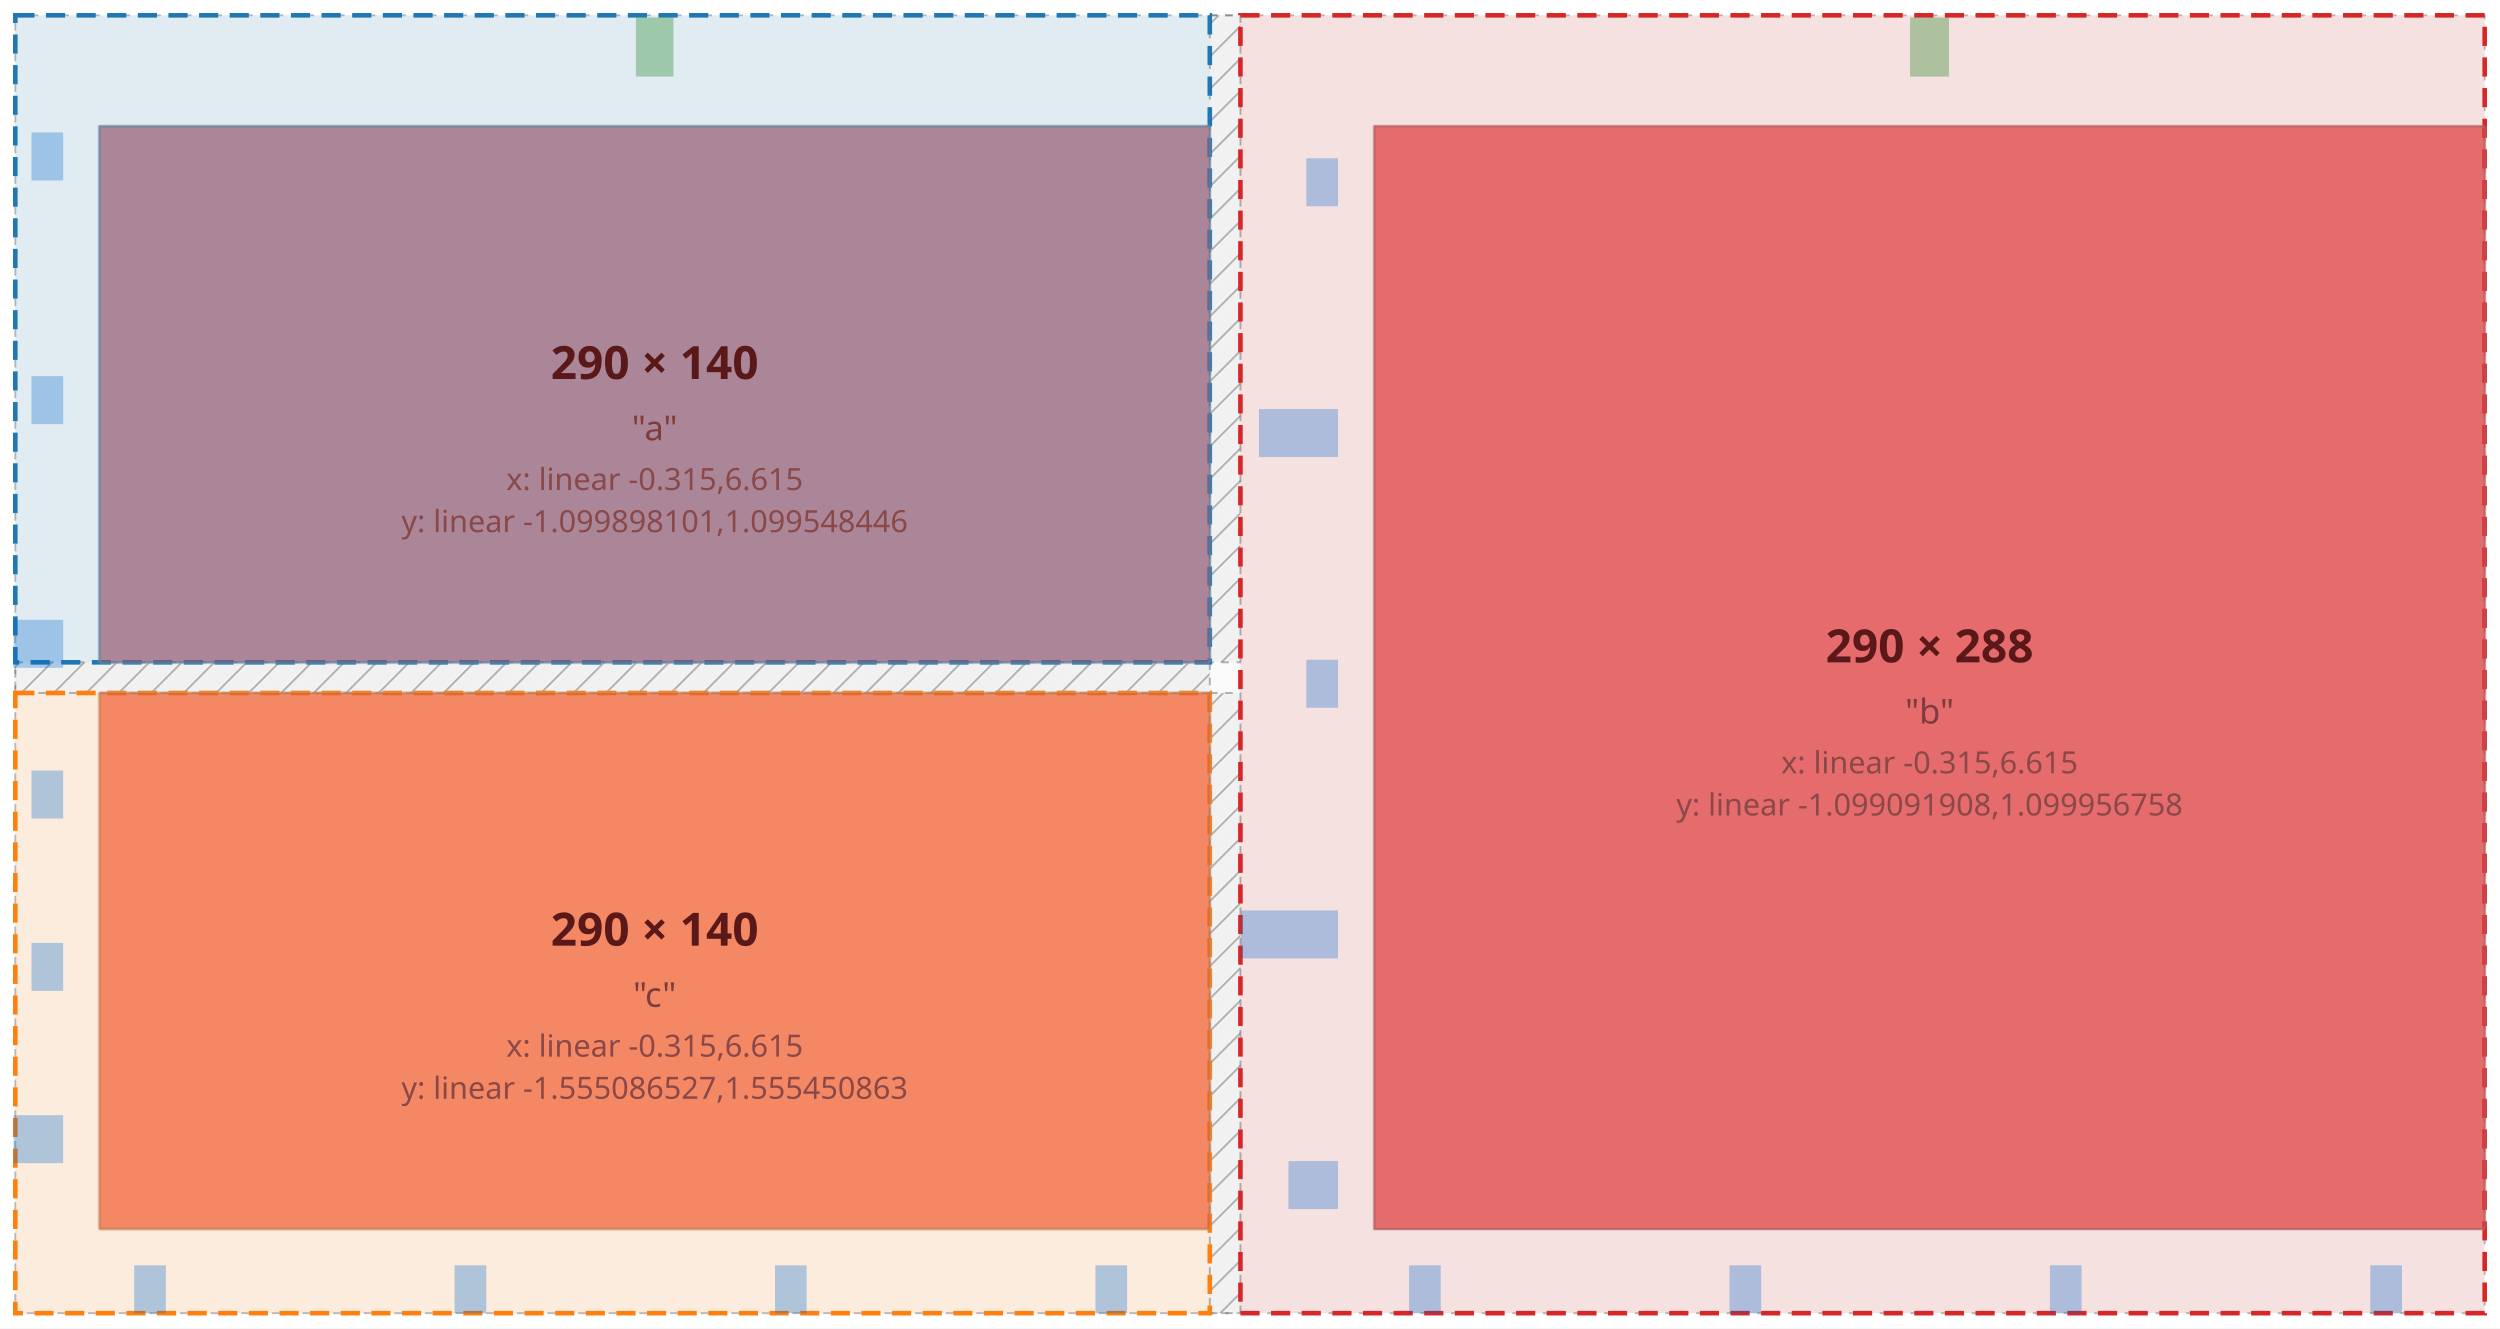
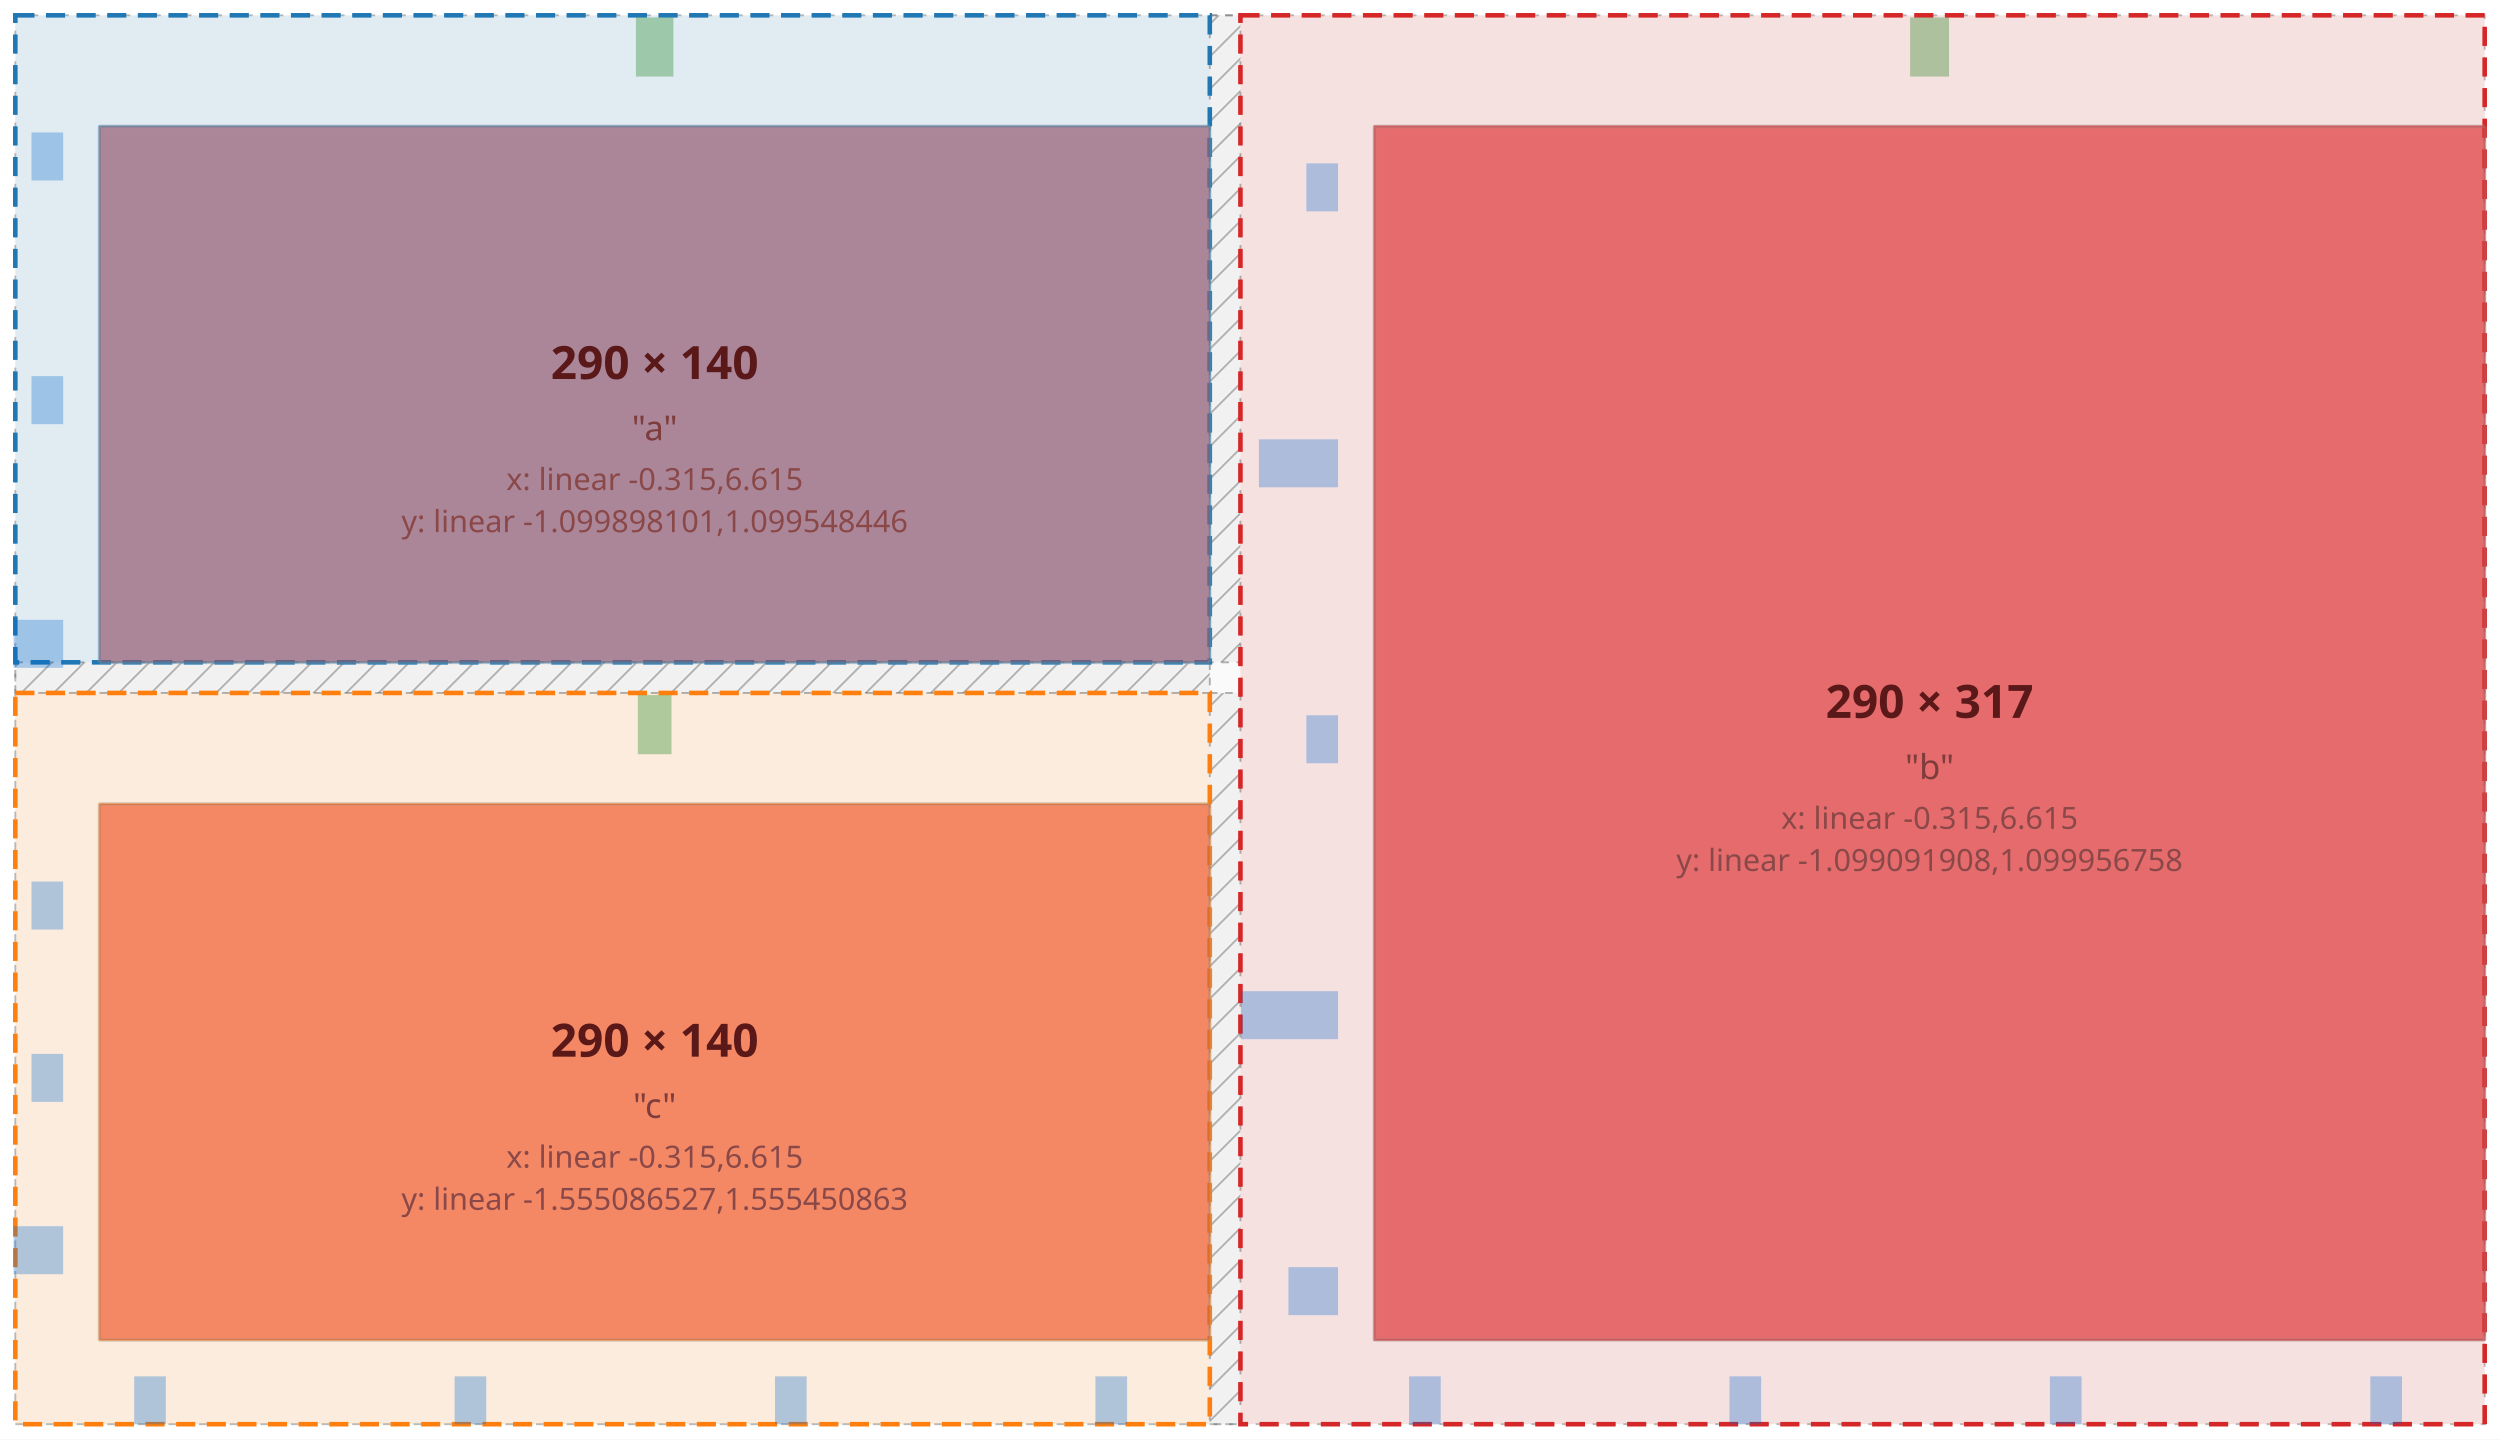
- <svg xmlns="http://www.w3.org/2000/svg" width="653" height="347" viewBox="0 0 653 347" font-family="DejaVu Sans, Bitstream Vera Sans, Verdana, Arial, sans-serif" font-size="11" data-plotlet-version="0.6.0" data-plotlet-schema="2" data-plotlet-kind="layout">
-   <rect width="653" height="347" fill="#fff" />
+ <svg xmlns="http://www.w3.org/2000/svg" width="653" height="376" viewBox="0 0 653 376" font-family="DejaVu Sans, Bitstream Vera Sans, Verdana, Arial, sans-serif" font-size="11" data-plotlet-version="0.6.0" data-plotlet-schema="2" data-plotlet-kind="layout">
+   <rect width="653" height="376" fill="#fff" />
  <g transform="translate(4,4)">
    <g transform="translate(0.00,0.00)" data-plotlet-kind="diagram">
      <g font-family="sans-serif">
-         <rect x="0.00" y="0.00" width="645.00" height="339.00" fill="#fafafa" />
+         <rect x="0.00" y="0.00" width="645.00" height="368.00" fill="#fafafa" />
        <defs>
          <pattern id="plotlet-gap-hatch" patternUnits="userSpaceOnUse" width="6" height="6" patternTransform="rotate(45)">
            <rect width="6" height="6" fill="#666" fill-opacity="0.06" />
            <line x1="0" y1="0" x2="0" y2="6" stroke="#666" stroke-opacity="0.45" stroke-width="1" />
          </pattern>
        </defs>
-         <rect x="0.00" y="0.00" width="645.00" height="339.00" fill="none" stroke="#bbb" stroke-width="0.50" stroke-dasharray="2,2" />
+         <rect x="0.00" y="0.00" width="645.00" height="368.00" fill="none" stroke="#bbb" stroke-width="0.50" stroke-dasharray="2,2" />
        <rect x="0.00" y="169.00" width="312.00" height="8.00" fill="url(#plotlet-gap-hatch)" stroke="#666" stroke-width="0.50" stroke-dasharray="2,2" stroke-opacity="0.50" />
        <rect x="312.00" y="0.00" width="8.00" height="169.00" fill="url(#plotlet-gap-hatch)" stroke="#666" stroke-width="0.50" stroke-dasharray="2,2" stroke-opacity="0.50" />
-         <rect x="312.00" y="177.00" width="8.00" height="162.00" fill="url(#plotlet-gap-hatch)" stroke="#666" stroke-width="0.50" stroke-dasharray="2,2" stroke-opacity="0.50" />
+         <rect x="312.00" y="177.00" width="8.00" height="191.00" fill="url(#plotlet-gap-hatch)" stroke="#666" stroke-width="0.50" stroke-dasharray="2,2" stroke-opacity="0.50" />
        <rect x="0.00" y="0.00" width="312.00" height="169.00" fill="#1f77b4" stroke="#1f77b4" stroke-width="1.20" stroke-dasharray="5,3" fill-opacity="0.12" />
        <rect x="22.00" y="29.00" width="290.00" height="140.00" fill="#1f77b4" stroke="#1f77b4" stroke-width="0.60" fill-opacity="0.38" stroke-opacity="0.60" />
        <text x="167.00" y="95.00" text-anchor="middle" font-size="12" fill="#222" font-weight="bold">290 × 140</text>
        <text x="167.00" y="111.00" text-anchor="middle" font-size="9" fill="#555">"a"</text>
        <text x="167.00" y="124.00" text-anchor="middle" font-size="8" fill="#666">x: linear -0.315,6.615</text>
        <text x="167.00" y="135.00" text-anchor="middle" font-size="8" fill="#666">y: linear -1.099898101,1.099548446</text>
-         <rect x="0.00" y="177.00" width="312.00" height="162.00" fill="#ff7f0e" stroke="#ff7f0e" stroke-width="1.20" stroke-dasharray="5,3" fill-opacity="0.12" />
-         <rect x="22.00" y="177.00" width="290.00" height="140.00" fill="#ff7f0e" stroke="#ff7f0e" stroke-width="0.60" fill-opacity="0.38" stroke-opacity="0.60" />
-         <text x="167.00" y="243.00" text-anchor="middle" font-size="12" fill="#222" font-weight="bold">290 × 140</text>
-         <text x="167.00" y="259.00" text-anchor="middle" font-size="9" fill="#555">"c"</text>
-         <text x="167.00" y="272.00" text-anchor="middle" font-size="8" fill="#666">x: linear -0.315,6.615</text>
-         <text x="167.00" y="283.00" text-anchor="middle" font-size="8" fill="#666">y: linear -1.555086527,1.555450863</text>
-         <rect x="320.00" y="0.00" width="325.00" height="339.00" fill="#d62728" stroke="#d62728" stroke-width="1.20" stroke-dasharray="5,3" fill-opacity="0.12" />
-         <rect x="355.00" y="29.00" width="290.00" height="288.00" fill="#d62728" stroke="#d62728" stroke-width="0.60" fill-opacity="0.38" stroke-opacity="0.60" />
-         <text x="500.00" y="169.00" text-anchor="middle" font-size="12" fill="#222" font-weight="bold">290 × 288</text>
-         <text x="500.00" y="185.00" text-anchor="middle" font-size="9" fill="#555">"b"</text>
-         <text x="500.00" y="198.00" text-anchor="middle" font-size="8" fill="#666">x: linear -0.315,6.615</text>
-         <text x="500.00" y="209.00" text-anchor="middle" font-size="8" fill="#666">y: linear -1.099091908,1.099956758</text>
+         <rect x="0.00" y="177.00" width="312.00" height="191.00" fill="#ff7f0e" stroke="#ff7f0e" stroke-width="1.20" stroke-dasharray="5,3" fill-opacity="0.12" />
+         <rect x="22.00" y="206.00" width="290.00" height="140.00" fill="#ff7f0e" stroke="#ff7f0e" stroke-width="0.60" fill-opacity="0.38" stroke-opacity="0.60" />
+         <text x="167.00" y="272.00" text-anchor="middle" font-size="12" fill="#222" font-weight="bold">290 × 140</text>
+         <text x="167.00" y="288.00" text-anchor="middle" font-size="9" fill="#555">"c"</text>
+         <text x="167.00" y="301.00" text-anchor="middle" font-size="8" fill="#666">x: linear -0.315,6.615</text>
+         <text x="167.00" y="312.00" text-anchor="middle" font-size="8" fill="#666">y: linear -1.555086527,1.555450863</text>
+         <rect x="320.00" y="0.00" width="325.00" height="368.00" fill="#d62728" stroke="#d62728" stroke-width="1.20" stroke-dasharray="5,3" fill-opacity="0.12" />
+         <rect x="355.00" y="29.00" width="290.00" height="317.00" fill="#d62728" stroke="#d62728" stroke-width="0.60" fill-opacity="0.38" stroke-opacity="0.60" />
+         <text x="500.00" y="183.50" text-anchor="middle" font-size="12" fill="#222" font-weight="bold">290 × 317</text>
+         <text x="500.00" y="199.50" text-anchor="middle" font-size="9" fill="#555">"b"</text>
+         <text x="500.00" y="212.50" text-anchor="middle" font-size="8" fill="#666">x: linear -0.315,6.615</text>
+         <text x="500.00" y="223.50" text-anchor="middle" font-size="8" fill="#666">y: linear -1.099091908,1.099956758</text>
        <rect x="22.00" y="29.00" width="290.00" height="140.00" fill="#d00" fill-opacity="0.3" />
        <rect x="22.00" y="28.50" width="290.00" height="1.00" fill="#999" fill-opacity="0.3" />
        <rect x="22.00" y="168.50" width="290.00" height="1.00" fill="#999" fill-opacity="0.3" />
        <rect x="21.50" y="29.00" width="1.00" height="140.00" fill="#999" fill-opacity="0.3" />
        <rect x="311.50" y="29.00" width="1.00" height="140.00" fill="#999" fill-opacity="0.3" />
        <rect x="-0.46" y="157.90" width="12.96" height="12.54" fill="#06c" fill-opacity="0.3" />
        <rect x="4.23" y="94.25" width="8.27" height="12.54" fill="#06c" fill-opacity="0.3" />
        <rect x="4.23" y="30.60" width="8.27" height="12.54" fill="#06c" fill-opacity="0.3" />
        <rect x="162.10" y="0.56" width="9.80" height="15.44" fill="#070" fill-opacity="0.3" />
-         <rect x="22.00" y="177.00" width="290.00" height="140.00" fill="#d00" fill-opacity="0.3" />
-         <rect x="22.00" y="176.50" width="290.00" height="1.00" fill="#999" fill-opacity="0.3" />
-         <rect x="22.00" y="316.50" width="290.00" height="1.00" fill="#999" fill-opacity="0.3" />
-         <rect x="21.50" y="177.00" width="1.00" height="140.00" fill="#999" fill-opacity="0.3" />
-         <rect x="311.50" y="177.00" width="1.00" height="140.00" fill="#999" fill-opacity="0.3" />
-         <rect x="31.05" y="326.50" width="8.27" height="12.54" fill="#06c" fill-opacity="0.3" />
-         <rect x="114.74" y="326.50" width="8.27" height="12.54" fill="#06c" fill-opacity="0.3" />
-         <rect x="198.43" y="326.50" width="8.27" height="12.54" fill="#06c" fill-opacity="0.3" />
-         <rect x="282.13" y="326.50" width="8.27" height="12.54" fill="#06c" fill-opacity="0.3" />
-         <rect x="-0.46" y="287.28" width="12.96" height="12.54" fill="#06c" fill-opacity="0.3" />
-         <rect x="4.23" y="242.27" width="8.27" height="12.54" fill="#06c" fill-opacity="0.3" />
-         <rect x="4.23" y="197.26" width="8.27" height="12.54" fill="#06c" fill-opacity="0.3" />
-         <rect x="355.00" y="29.00" width="290.00" height="288.00" fill="#d00" fill-opacity="0.3" />
+         <rect x="22.00" y="206.00" width="290.00" height="140.00" fill="#d00" fill-opacity="0.3" />
+         <rect x="22.00" y="205.50" width="290.00" height="1.00" fill="#999" fill-opacity="0.3" />
+         <rect x="22.00" y="345.50" width="290.00" height="1.00" fill="#999" fill-opacity="0.3" />
+         <rect x="21.50" y="206.00" width="1.00" height="140.00" fill="#999" fill-opacity="0.3" />
+         <rect x="311.50" y="206.00" width="1.00" height="140.00" fill="#999" fill-opacity="0.3" />
+         <rect x="31.05" y="355.50" width="8.27" height="12.54" fill="#06c" fill-opacity="0.3" />
+         <rect x="114.74" y="355.50" width="8.27" height="12.54" fill="#06c" fill-opacity="0.3" />
+         <rect x="198.43" y="355.50" width="8.27" height="12.54" fill="#06c" fill-opacity="0.3" />
+         <rect x="282.13" y="355.50" width="8.27" height="12.54" fill="#06c" fill-opacity="0.3" />
+         <rect x="-0.46" y="316.28" width="12.96" height="12.54" fill="#06c" fill-opacity="0.3" />
+         <rect x="4.23" y="271.27" width="8.27" height="12.54" fill="#06c" fill-opacity="0.3" />
+         <rect x="4.23" y="226.26" width="8.27" height="12.54" fill="#06c" fill-opacity="0.3" />
+         <rect x="162.60" y="177.56" width="8.80" height="15.44" fill="#070" fill-opacity="0.3" />
+         <rect x="355.00" y="29.00" width="290.00" height="317.00" fill="#d00" fill-opacity="0.3" />
        <rect x="355.00" y="28.50" width="290.00" height="1.00" fill="#999" fill-opacity="0.3" />
-         <rect x="355.00" y="316.50" width="290.00" height="1.00" fill="#999" fill-opacity="0.3" />
-         <rect x="354.50" y="29.00" width="1.00" height="288.00" fill="#999" fill-opacity="0.3" />
-         <rect x="644.50" y="29.00" width="1.00" height="288.00" fill="#999" fill-opacity="0.3" />
-         <rect x="364.05" y="326.50" width="8.27" height="12.54" fill="#06c" fill-opacity="0.3" />
-         <rect x="447.74" y="326.50" width="8.27" height="12.54" fill="#06c" fill-opacity="0.3" />
-         <rect x="531.43" y="326.50" width="8.27" height="12.54" fill="#06c" fill-opacity="0.3" />
-         <rect x="615.13" y="326.50" width="8.27" height="12.54" fill="#06c" fill-opacity="0.3" />
-         <rect x="332.54" y="299.28" width="12.96" height="12.54" fill="#06c" fill-opacity="0.3" />
-         <rect x="320.13" y="233.80" width="25.37" height="12.54" fill="#06c" fill-opacity="0.3" />
-         <rect x="337.23" y="168.32" width="8.27" height="12.54" fill="#06c" fill-opacity="0.3" />
-         <rect x="324.83" y="102.84" width="20.67" height="12.54" fill="#06c" fill-opacity="0.3" />
-         <rect x="337.23" y="37.35" width="8.27" height="12.54" fill="#06c" fill-opacity="0.3" />
+         <rect x="355.00" y="345.50" width="290.00" height="1.00" fill="#999" fill-opacity="0.3" />
+         <rect x="354.50" y="29.00" width="1.00" height="317.00" fill="#999" fill-opacity="0.3" />
+         <rect x="644.50" y="29.00" width="1.00" height="317.00" fill="#999" fill-opacity="0.3" />
+         <rect x="364.05" y="355.50" width="8.27" height="12.54" fill="#06c" fill-opacity="0.3" />
+         <rect x="447.74" y="355.50" width="8.27" height="12.54" fill="#06c" fill-opacity="0.3" />
+         <rect x="531.43" y="355.50" width="8.27" height="12.54" fill="#06c" fill-opacity="0.3" />
+         <rect x="615.13" y="355.50" width="8.27" height="12.54" fill="#06c" fill-opacity="0.3" />
+         <rect x="332.54" y="326.98" width="12.96" height="12.54" fill="#06c" fill-opacity="0.3" />
+         <rect x="320.13" y="254.90" width="25.37" height="12.54" fill="#06c" fill-opacity="0.3" />
+         <rect x="337.23" y="182.82" width="8.27" height="12.54" fill="#06c" fill-opacity="0.3" />
+         <rect x="324.83" y="110.75" width="20.67" height="12.54" fill="#06c" fill-opacity="0.3" />
+         <rect x="337.23" y="38.67" width="8.27" height="12.54" fill="#06c" fill-opacity="0.3" />
        <rect x="494.92" y="0.56" width="10.16" height="15.44" fill="#070" fill-opacity="0.3" />
      </g>
    </g>
  </g>
</svg>
